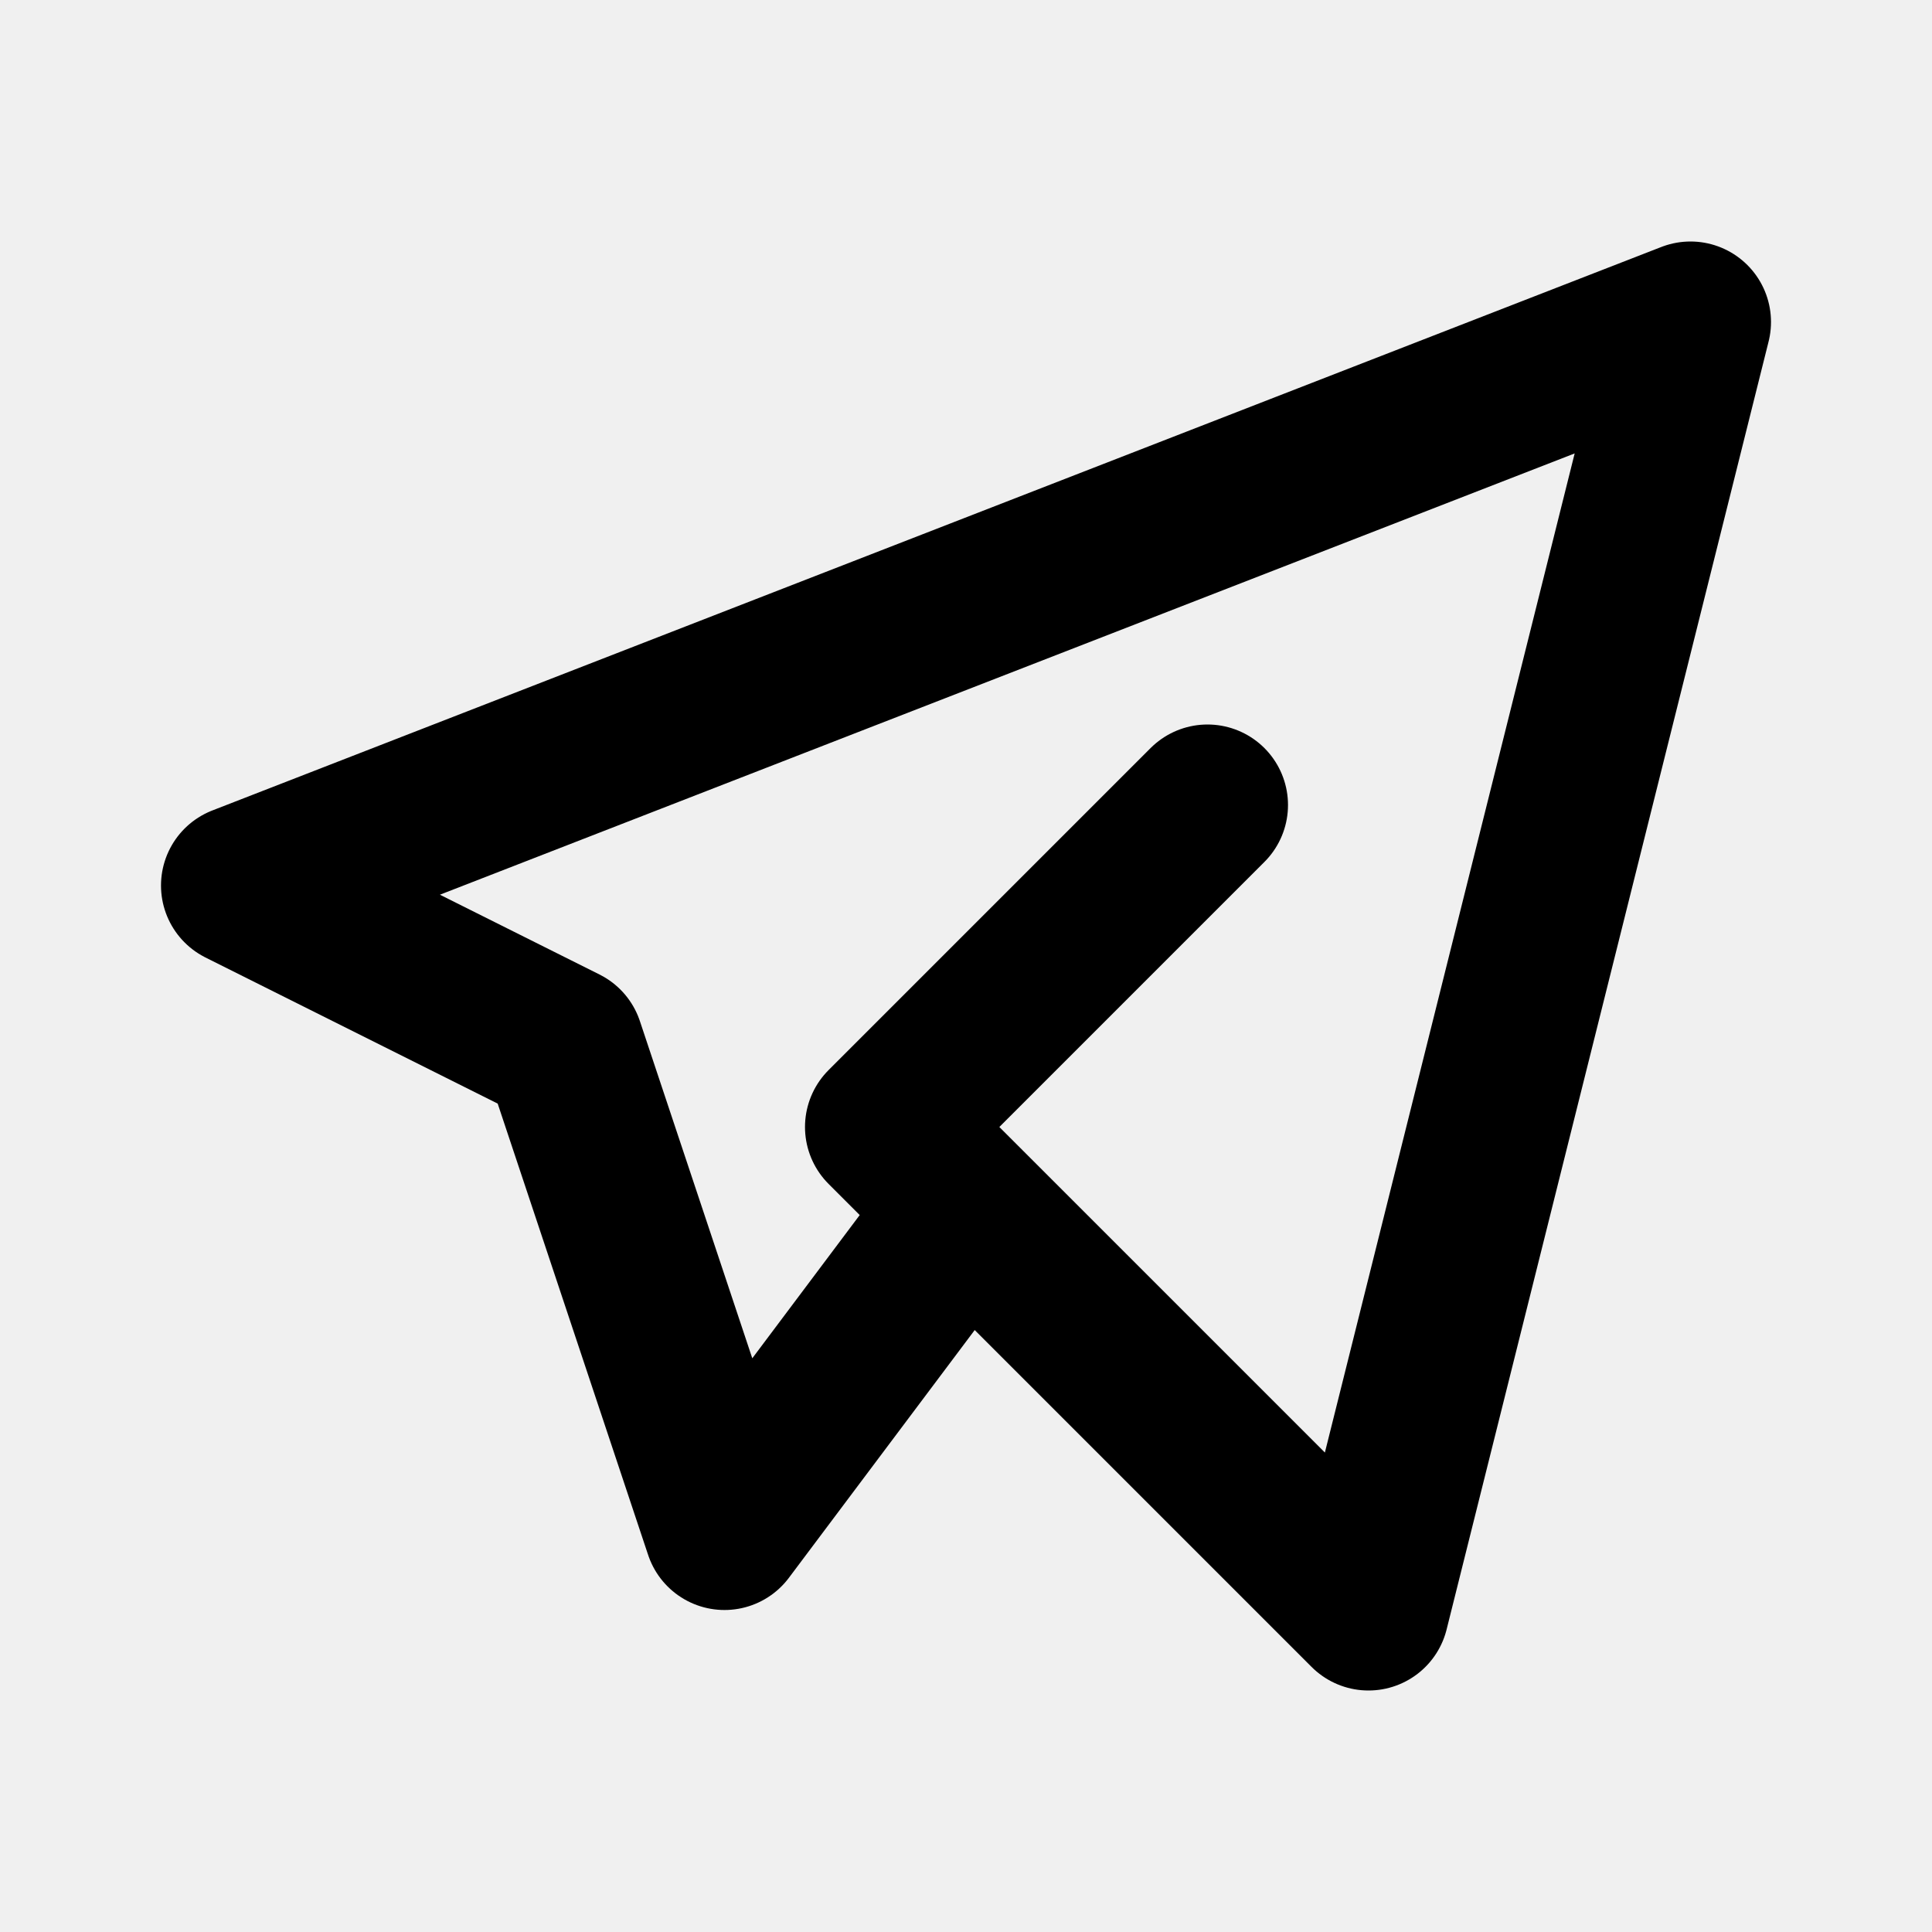
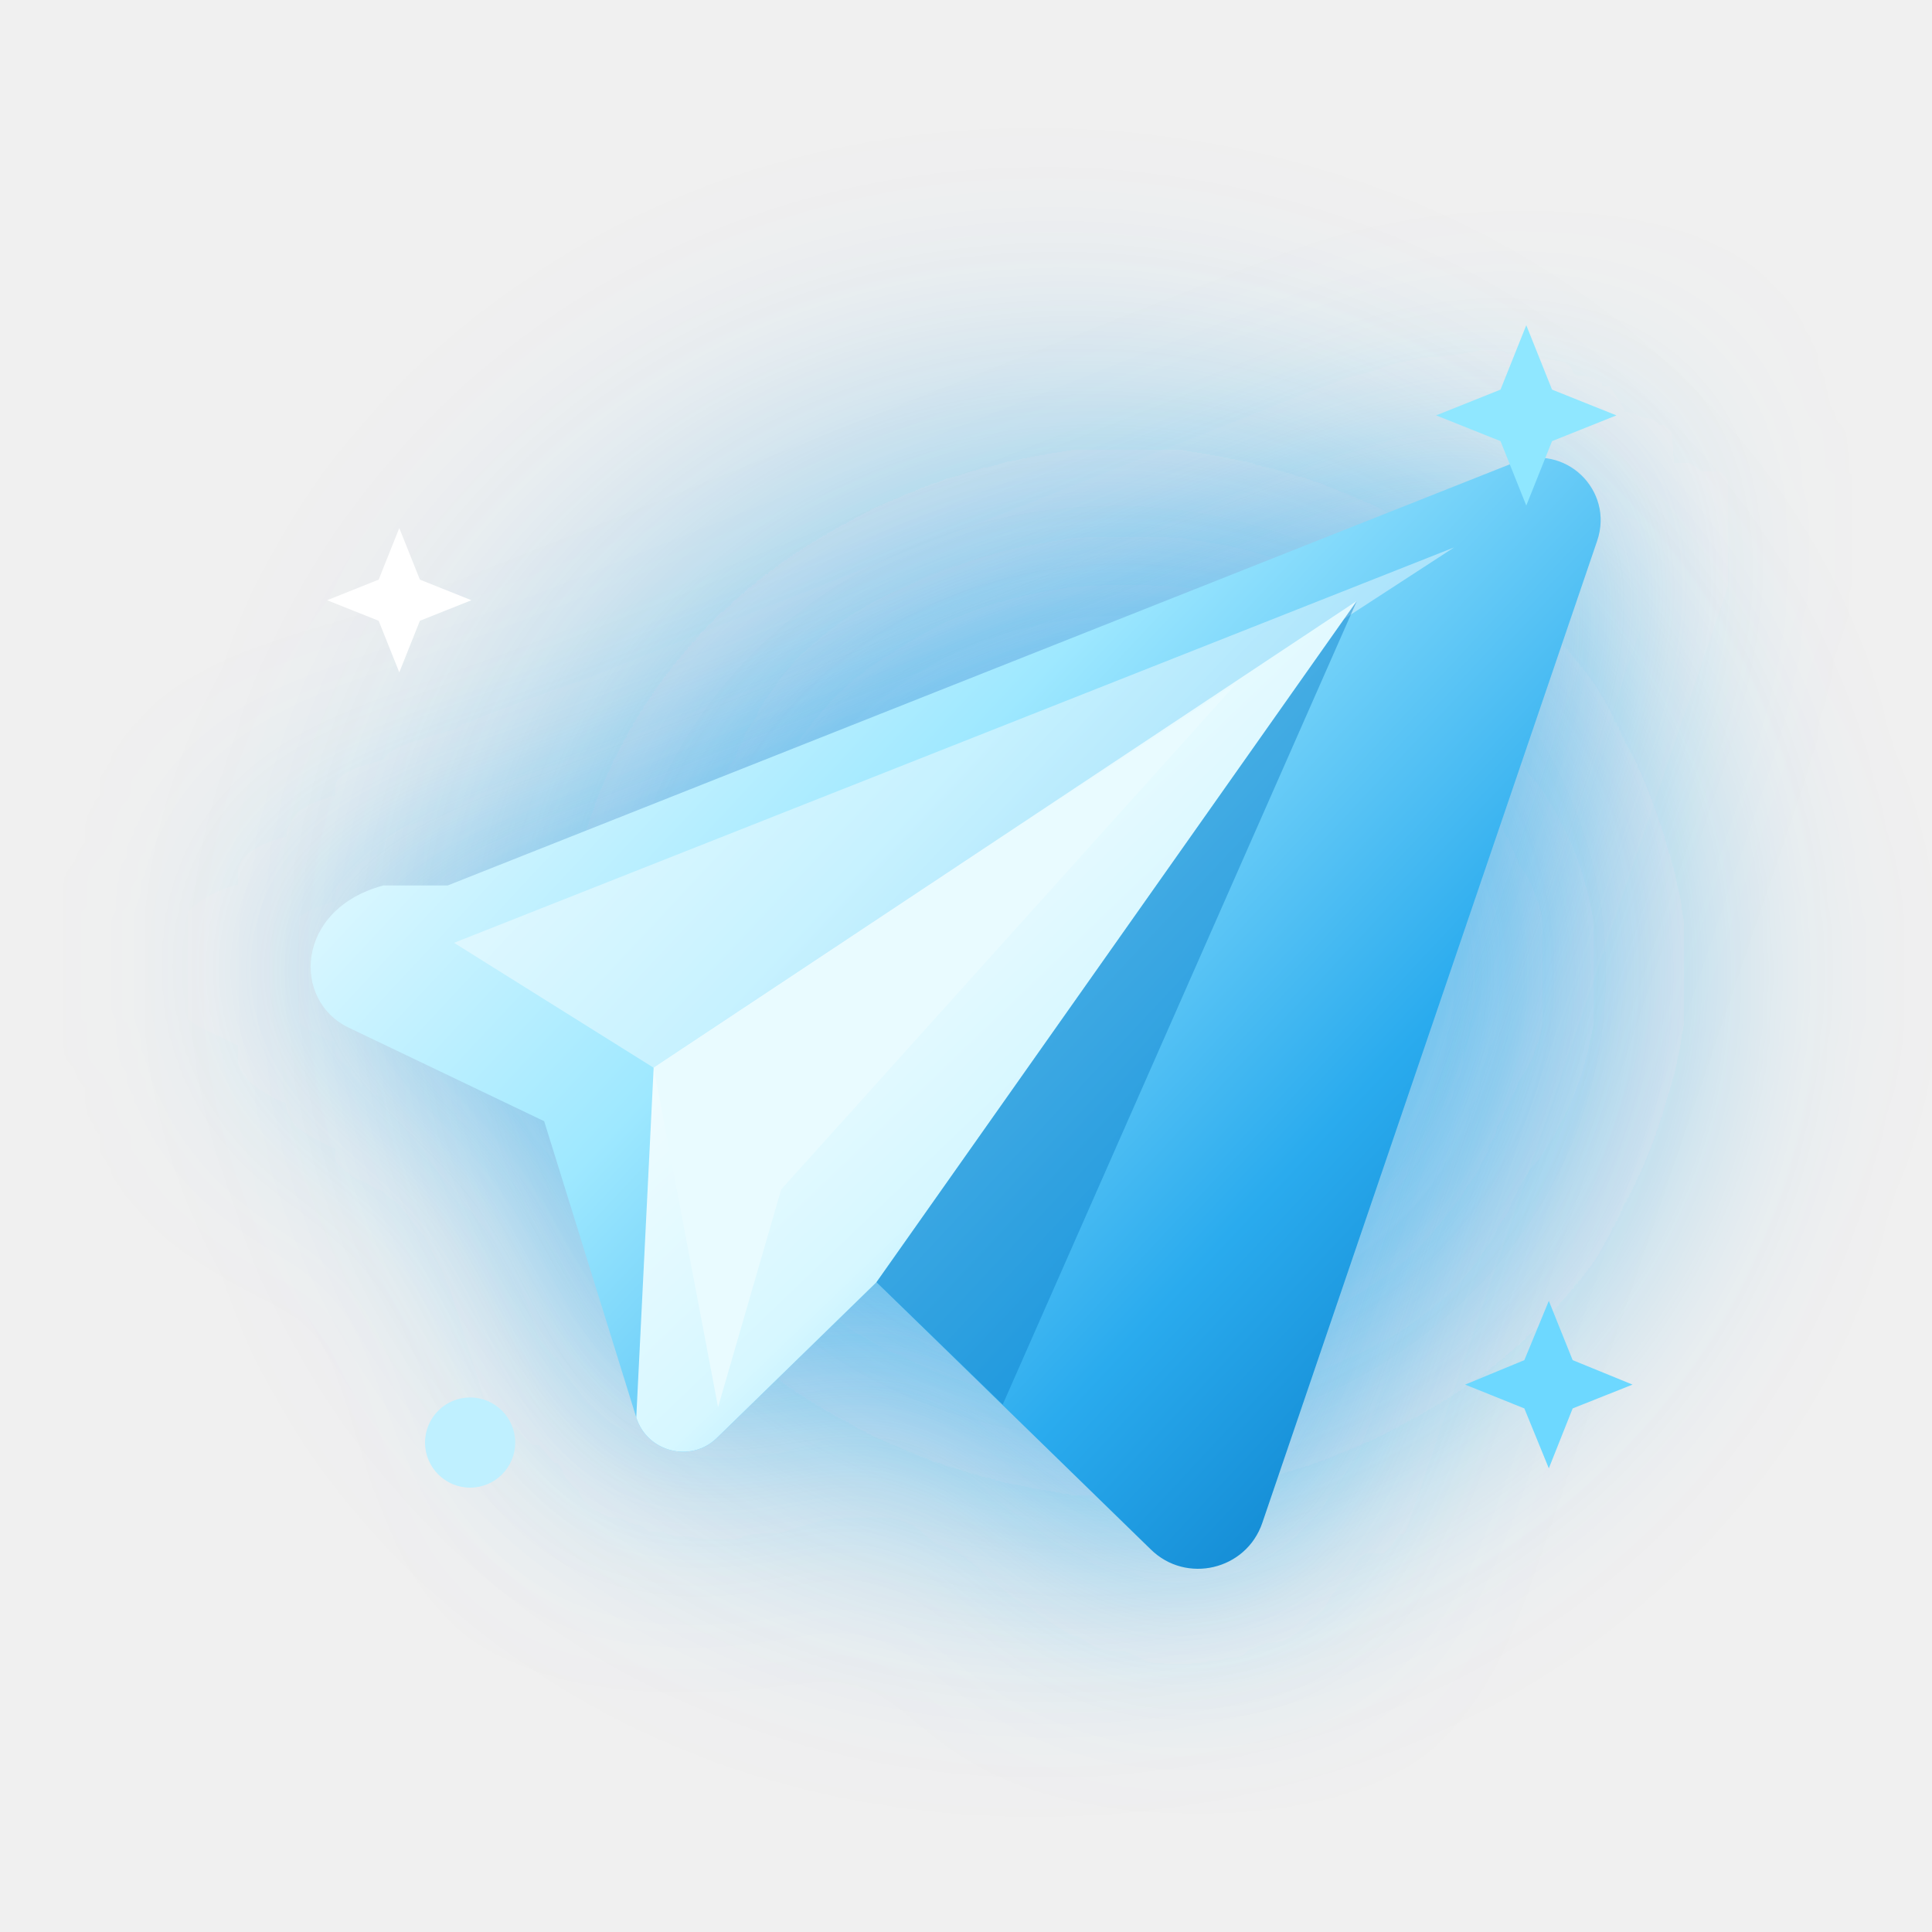
- <svg xmlns="http://www.w3.org/2000/svg" width="24" height="24" viewBox="0 0 24 24" fill="none" stroke="currentColor" stroke-width="2" stroke-linecap="round" stroke-linejoin="round">
-   <path d="M15 10l-4 4l6 6l4 -16l-18 7l4 2l2 6l3 -4" />
+ <svg xmlns="http://www.w3.org/2000/svg" width="24" height="24" viewBox="-3 -3 30 30" role="img" aria-label="Telegram">
+   <defs>
+     <radialGradient id="tg-glow" cx="58%" cy="50%" r="62%">
+       <stop offset="0" stop-color="#bff0ff" stop-opacity=".95" />
+       <stop offset=".34" stop-color="#2AABEE" stop-opacity=".58" />
+       <stop offset=".72" stop-color="#168fe3" stop-opacity=".16" />
+       <stop offset="1" stop-color="#168fe3" stop-opacity="0" />
+     </radialGradient>
+     <linearGradient id="tg-plane" x1="5" x2="20.5" y1="5" y2="19.5" gradientUnits="userSpaceOnUse">
+       <stop offset="0" stop-color="#effcff" />
+       <stop offset=".36" stop-color="#9ee8ff" />
+       <stop offset=".74" stop-color="#2AABEE" />
+       <stop offset="1" stop-color="#0b7fca" />
+     </linearGradient>
+     <linearGradient id="tg-wing" x1="8" x2="16.8" y1="9.2" y2="18.4" gradientUnits="userSpaceOnUse">
+       <stop offset="0" stop-color="#ffffff" />
+       <stop offset=".55" stop-color="#d6f7ff" />
+       <stop offset="1" stop-color="#63d0ff" />
+     </linearGradient>
+     <linearGradient id="tg-shine" x1="-4" x2="4" y1="0" y2="0" gradientUnits="userSpaceOnUse">
+       <stop offset="0" stop-color="#ffffff" stop-opacity="0" />
+       <stop offset=".48" stop-color="#ffffff" stop-opacity=".95" />
+       <stop offset=".68" stop-color="#c8f5ff" stop-opacity=".78" />
+       <stop offset="1" stop-color="#ffffff" stop-opacity="0" />
+     </linearGradient>
+     <filter id="tg-blur" x="-55%" y="-55%" width="210%" height="210%">
+       <feGaussianBlur stdDeviation="1.75" />
+     </filter>
+     <mask id="tg-mask" maskUnits="userSpaceOnUse" x="-3" y="-3" width="30" height="30">
+       <rect x="-3" y="-3" width="30" height="30" fill="#000" />
+       <path fill="#fff" d="M3.95 10.75 20.52 4.18c.78-.31 1.55.43 1.28 1.22l-5.2 15.25c-.25.73-1.18.95-1.73.41l-4.26-4.15-2.48 2.42c-.4.39-1.08.22-1.25-.32l-1.43-4.6-3.03-1.45c-.89-.42-.84-1.84.53-2.21Z" />
+     </mask>
+   </defs>
+   <style>
+     .glow{transform-box:fill-box;transform-origin:56% 52%;animation:tgGlow 1.9s ease-in-out infinite}
+     .aura{transform-box:fill-box;transform-origin:55% 56%;animation:tgAura 1.9s ease-in-out infinite}
+     .plane{transform-box:fill-box;transform-origin:55% 56%;animation:tgFloat 2.2s ease-in-out infinite}
+     .shine{animation:tgSweep 2s ease-in-out infinite}
+     .spark{transform-box:fill-box;transform-origin:center;animation:tgSpark 2.4s ease-in-out infinite}
+     .spark.b{animation-delay:.5s}
+     .spark.c{animation-delay:1.05s}
+     .spark.d{animation-delay:1.55s}
+     @keyframes tgGlow{
+       0%,100%{opacity:.5;transform:scale(.95)}
+       48%{opacity:1;transform:scale(1.12)}
+       72%{opacity:.68;transform:scale(1.03)}
+     }
+     @keyframes tgAura{
+       0%,100%{opacity:.44;transform:scale(1)}
+       48%{opacity:.82;transform:scale(1.08)}
+       72%{opacity:.56;transform:scale(1.03)}
+     }
+     @keyframes tgFloat{
+       0%,100%{transform:translate(0,0) scale(1)}
+       45%{transform:translate(.18px,-.22px) scale(1.025)}
+       75%{transform:translate(-.12px,.1px) scale(.995)}
+     }
+     @keyframes tgSweep{
+       0%{opacity:0;transform:translate(-12px,12px) rotate(-28deg)}
+       28%{opacity:.95}
+       58%{opacity:.12;transform:translate(13px,-13px) rotate(-28deg)}
+       100%{opacity:0;transform:translate(13px,-13px) rotate(-28deg)}
+     }
+     @keyframes tgSpark{
+       0%,46%,100%{opacity:0;transform:scale(.5) rotate(0deg)}
+       58%{opacity:.95;transform:scale(1.08) rotate(18deg)}
+       72%{opacity:.22;transform:scale(.78) rotate(36deg)}
+     }
+     @media (prefers-reduced-motion: reduce){
+       .glow,.aura,.plane,.shine,.spark{animation:none}
+       .shine{opacity:.22;transform:translate(2px,-2px) rotate(-28deg)}
+       .spark{opacity:.5}
+     }
+   </style>
+   <ellipse class="glow" cx="12.8" cy="12.1" rx="10.6" ry="9.8" fill="url(#tg-glow)" filter="url(#tg-blur)" />
+   <path class="aura" fill="#2AABEE" opacity=".5" filter="url(#tg-blur)" d="M3.95 10.75 20.52 4.18c.78-.31 1.55.43 1.28 1.22l-5.2 15.25c-.25.73-1.18.95-1.73.41l-4.26-4.15-2.48 2.42c-.4.39-1.08.22-1.25-.32l-1.43-4.6-3.03-1.45c-.89-.42-.84-1.84.53-2.21Z" />
+   <g class="plane">
+     <path fill="url(#tg-plane)" d="M3.95 10.75 20.52 4.18c.78-.31 1.55.43 1.28 1.22l-5.2 15.25c-.25.73-1.18.95-1.73.41l-4.26-4.15-2.48 2.42c-.4.39-1.08.22-1.25-.32l-1.43-4.6-3.03-1.45c-.89-.42-.84-1.84.53-2.21Z" />
+     <path fill="#ffffff" opacity=".42" d="M4.05 11.64 19.58 5.5 7.15 13.58l-3.1-1.94Z" />
+     <path fill="url(#tg-wing)" d="m7.15 13.58 10.92-7.25-7.46 10.58-2.48 2.42c-.4.39-1.08.22-1.25-.32l.27-5.43Z" />
+     <path fill="#0b7fca" opacity=".45" d="m10.61 16.91 7.46-10.58-5.5 12.48-1.96-1.9Z" />
+     <path fill="#e9fbff" d="m7.15 13.58 9.06-5.98-7.08 7.87-.98 3.38-1-5.27Z" />
+   </g>
+   <g mask="url(#tg-mask)">
+     <rect class="shine" x="9.4" y="-4" width="3.7" height="32" fill="url(#tg-shine)" opacity="0" />
+   </g>
+   <path class="spark" fill="#8fe7ff" d="M20.7 2.05 21.1 3.05l1 .4-1 .4-.4 1-.4-1-1-.4 1-.4.4-1Z" />
+   <path class="spark b" fill="#ffffff" d="M3.2 5.2 3.52 6l.8.32-.8.32-.32.8-.32-.8-.8-.32.8-.32.32-.8Z" />
+   <path class="spark c" fill="#6dd8ff" d="M21.05 17.2 21.42 18.12l.93.38-.93.37-.37.93-.38-.93-.92-.37.92-.38.38-.92Z" />
+   <circle class="spark d" cx="4.3" cy="19.4" r=".7" fill="#bff0ff" />
</svg>
